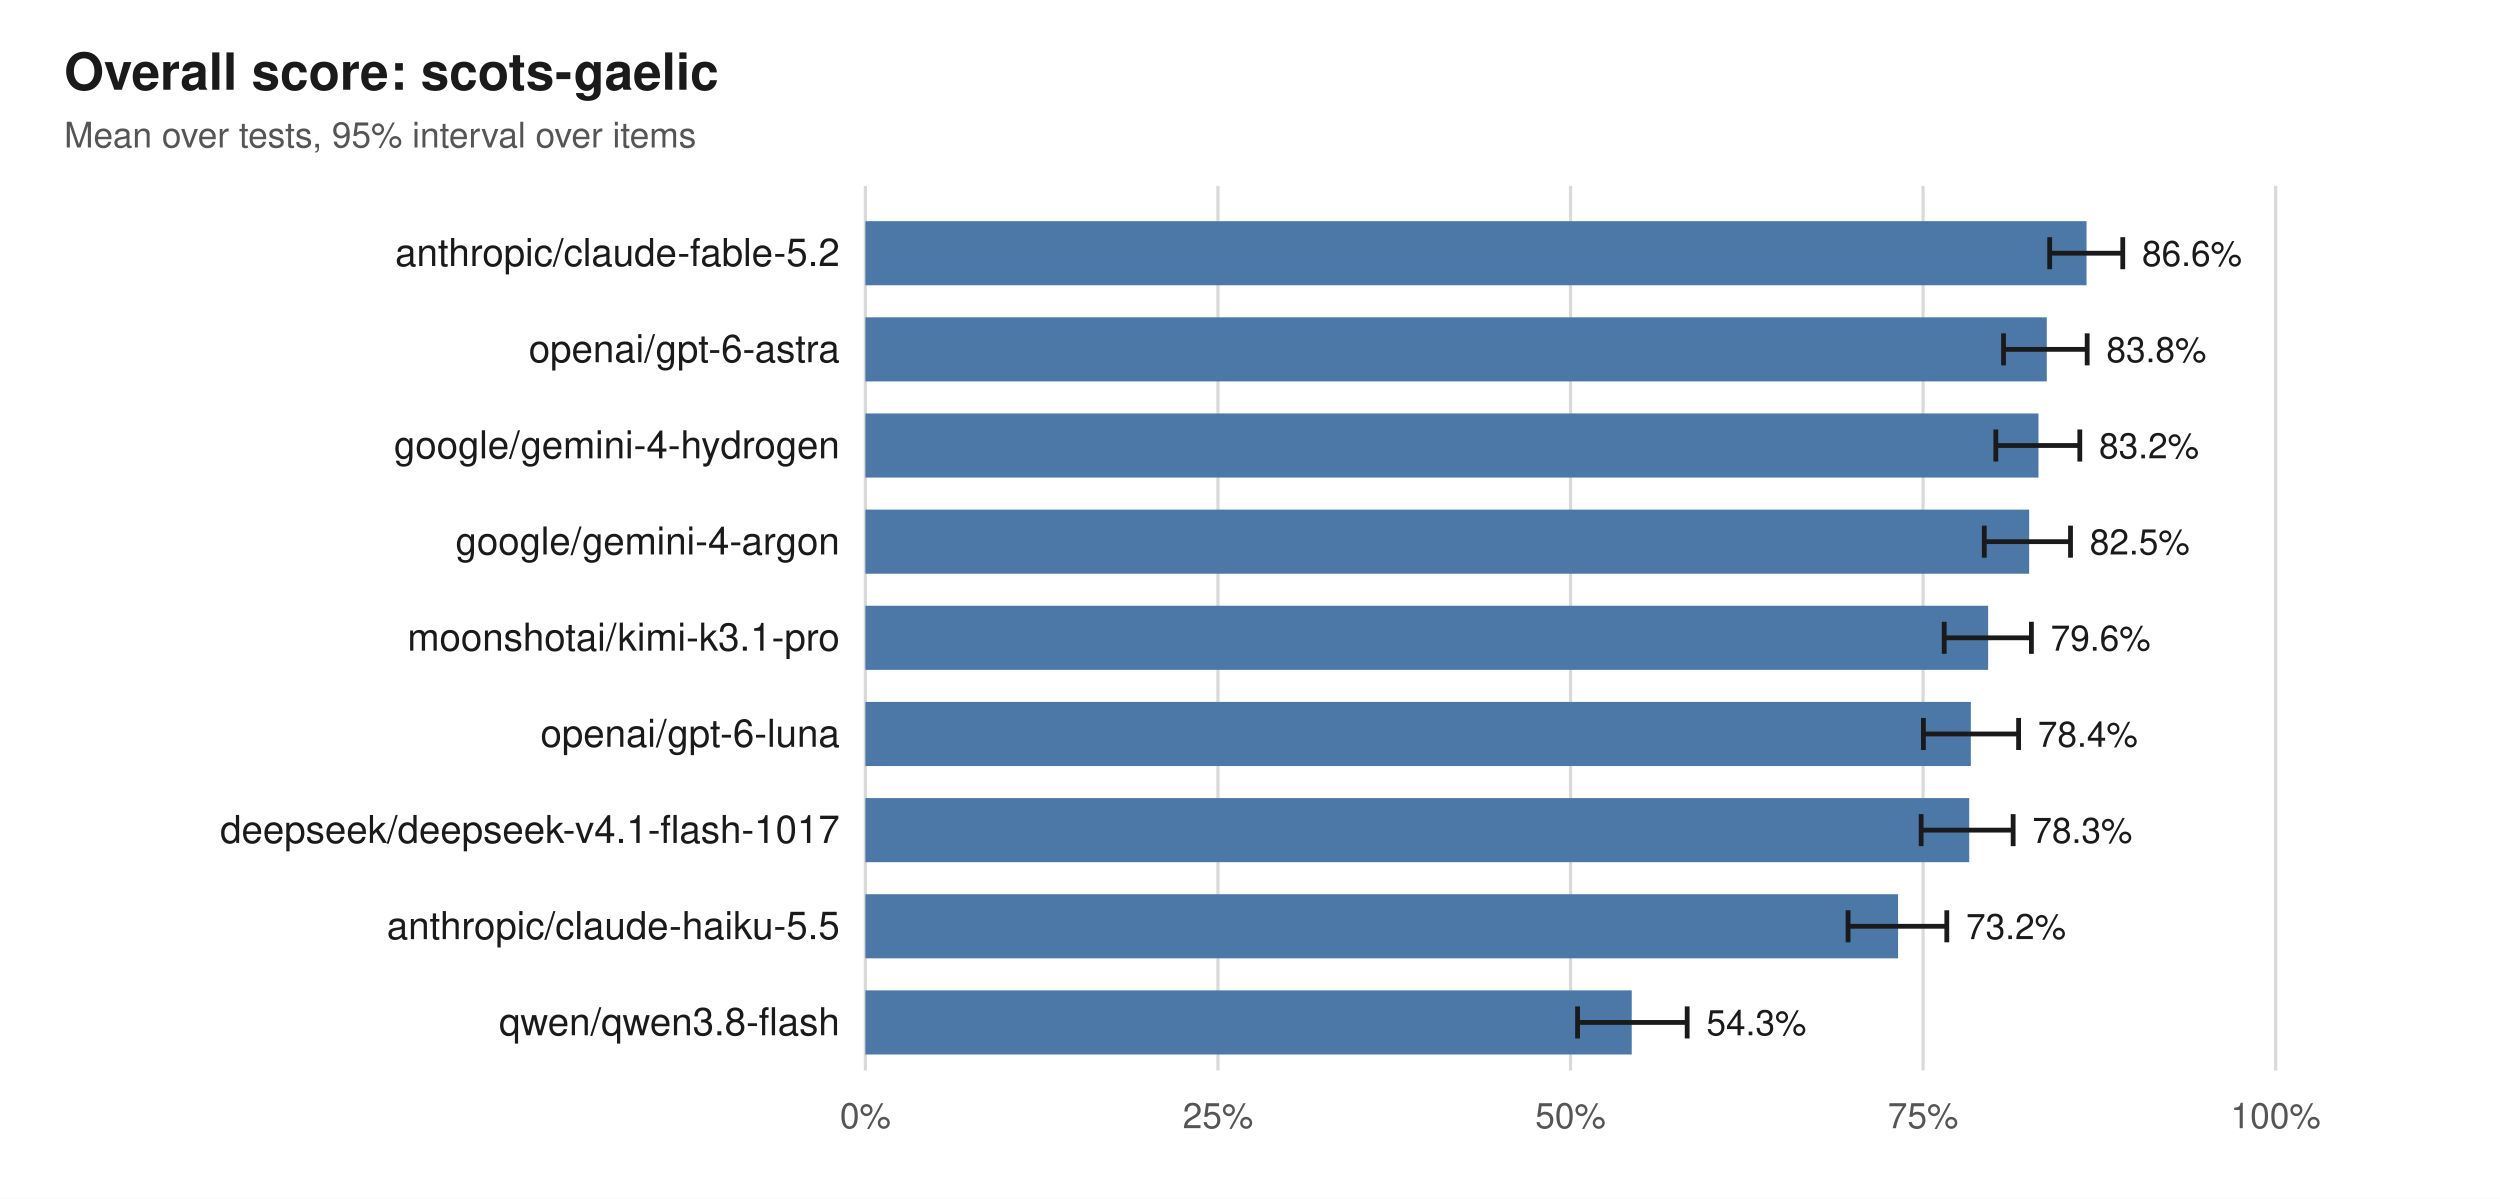
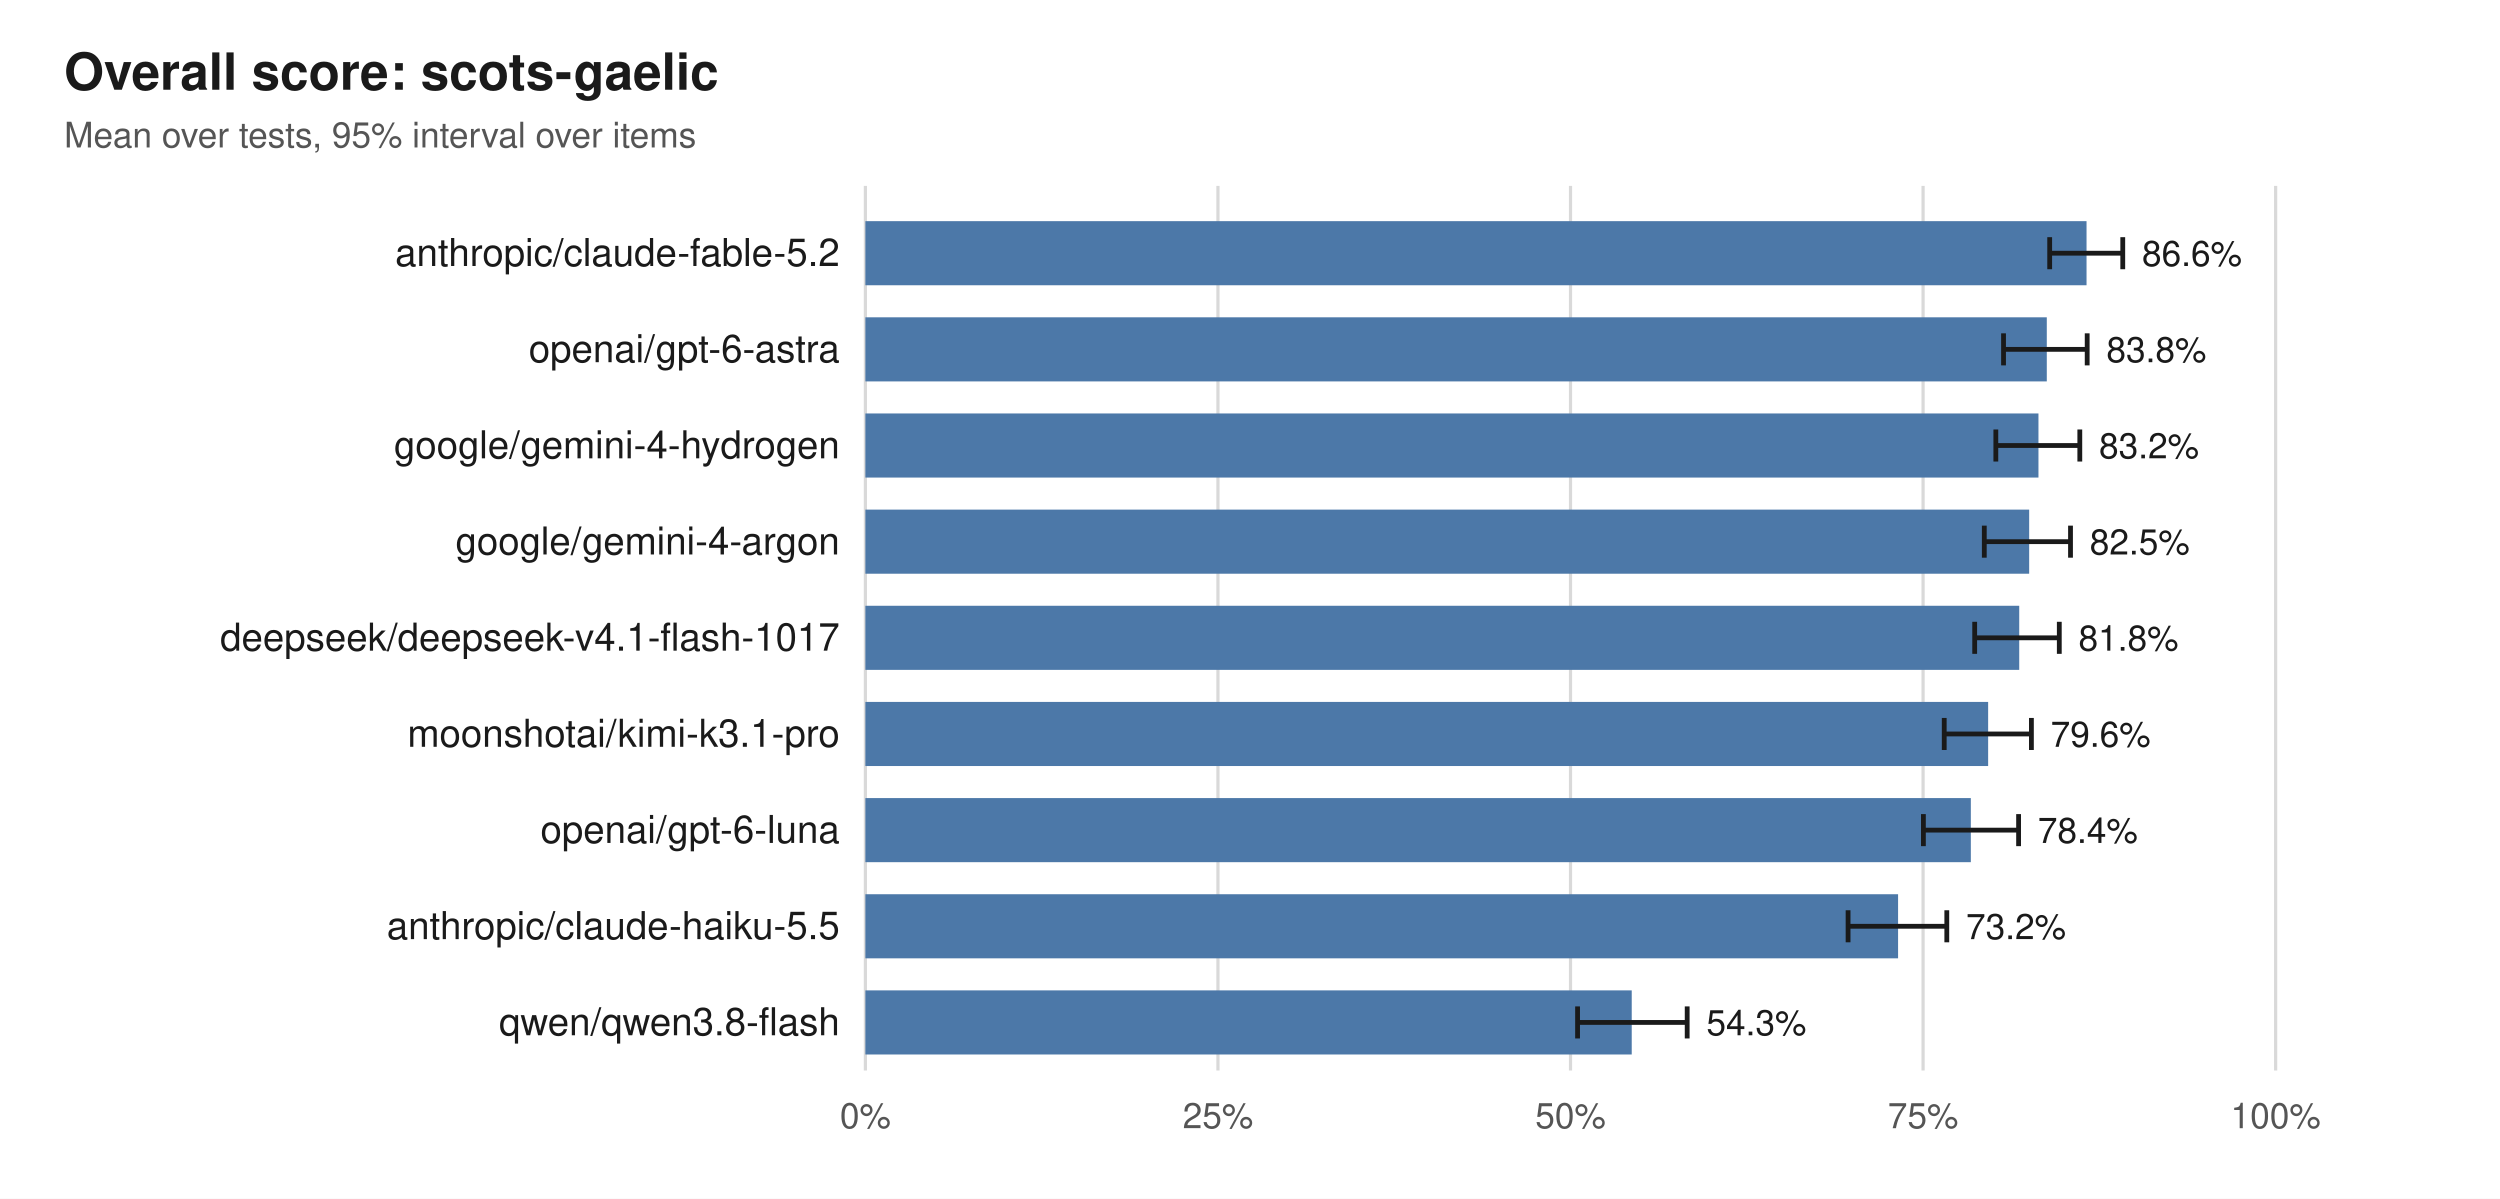
<svg xmlns="http://www.w3.org/2000/svg" width="780" height="374" viewBox="0 0 780 374" role="img">
  <rect x="0" y="0" width="780" height="374" fill="#ffffff" />
  <text x="20.0" y="28.0" font-size="16" text-anchor="start" fill="#1a1a1a" font-weight="bold" font-family="Helvetica, Arial, sans-serif">Overall score: scots-gaelic</text>
  <text x="20.0" y="46.0" font-size="11" text-anchor="start" fill="#555555" font-weight="normal" font-family="Helvetica, Arial, sans-serif">Mean over tests, 95% interval over items</text>
  <line x1="270.0" y1="58" x2="270.0" y2="334" stroke="#d9d9d9" stroke-width="1" />
  <text x="270.0" y="352.0" font-size="11" text-anchor="middle" fill="#555555" font-weight="normal" font-family="Helvetica, Arial, sans-serif">0%</text>
  <line x1="380.0" y1="58" x2="380.0" y2="334" stroke="#d9d9d9" stroke-width="1" />
  <text x="380.0" y="352.0" font-size="11" text-anchor="middle" fill="#555555" font-weight="normal" font-family="Helvetica, Arial, sans-serif">25%</text>
  <line x1="490.0" y1="58" x2="490.0" y2="334" stroke="#d9d9d9" stroke-width="1" />
  <text x="490.0" y="352.0" font-size="11" text-anchor="middle" fill="#555555" font-weight="normal" font-family="Helvetica, Arial, sans-serif">50%</text>
  <line x1="600.0" y1="58" x2="600.0" y2="334" stroke="#d9d9d9" stroke-width="1" />
  <text x="600.0" y="352.0" font-size="11" text-anchor="middle" fill="#555555" font-weight="normal" font-family="Helvetica, Arial, sans-serif">75%</text>
  <line x1="710.0" y1="58" x2="710.0" y2="334" stroke="#d9d9d9" stroke-width="1" />
  <text x="710.0" y="352.0" font-size="11" text-anchor="middle" fill="#555555" font-weight="normal" font-family="Helvetica, Arial, sans-serif">100%</text>
  <text x="262.0" y="83.0" font-size="12" text-anchor="end" fill="#1a1a1a" font-weight="normal" font-family="Helvetica, Arial, sans-serif">anthropic/claude-fable-5.2</text>
  <rect x="270" y="69" width="381.0" height="20" fill="#4c78a8" />
  <line x1="639.5" y1="79.0" x2="662.3" y2="79.0" stroke="#1a1a1a" stroke-width="1.5" />
  <line x1="639.5" y1="74.0" x2="639.5" y2="84.0" stroke="#1a1a1a" stroke-width="1.5" />
  <line x1="662.3" y1="74.0" x2="662.3" y2="84.0" stroke="#1a1a1a" stroke-width="1.5" />
  <text x="668.3" y="83.0" font-size="11" text-anchor="start" fill="#1a1a1a" font-weight="normal" font-family="Helvetica, Arial, sans-serif">86.6%</text>
  <text x="262.0" y="113.0" font-size="12" text-anchor="end" fill="#1a1a1a" font-weight="normal" font-family="Helvetica, Arial, sans-serif">openai/gpt-6-astra</text>
  <rect x="270" y="99" width="368.6" height="20" fill="#4c78a8" />
  <line x1="625.1" y1="109.0" x2="651.2" y2="109.0" stroke="#1a1a1a" stroke-width="1.5" />
  <line x1="625.1" y1="104.0" x2="625.1" y2="114.0" stroke="#1a1a1a" stroke-width="1.5" />
  <line x1="651.2" y1="104.0" x2="651.2" y2="114.0" stroke="#1a1a1a" stroke-width="1.5" />
  <text x="657.2" y="113.0" font-size="11" text-anchor="start" fill="#1a1a1a" font-weight="normal" font-family="Helvetica, Arial, sans-serif">83.8%</text>
  <text x="262.0" y="143.0" font-size="12" text-anchor="end" fill="#1a1a1a" font-weight="normal" font-family="Helvetica, Arial, sans-serif">google/gemini-4-hydrogen</text>
  <rect x="270" y="129" width="366.0" height="20" fill="#4c78a8" />
  <line x1="622.7" y1="139.0" x2="648.9" y2="139.0" stroke="#1a1a1a" stroke-width="1.5" />
  <line x1="622.7" y1="134.0" x2="622.7" y2="144.0" stroke="#1a1a1a" stroke-width="1.5" />
  <line x1="648.9" y1="134.0" x2="648.9" y2="144.0" stroke="#1a1a1a" stroke-width="1.5" />
  <text x="654.9" y="143.0" font-size="11" text-anchor="start" fill="#1a1a1a" font-weight="normal" font-family="Helvetica, Arial, sans-serif">83.2%</text>
  <text x="262.0" y="173.0" font-size="12" text-anchor="end" fill="#1a1a1a" font-weight="normal" font-family="Helvetica, Arial, sans-serif">google/gemini-4-argon</text>
  <rect x="270" y="159" width="363.1" height="20" fill="#4c78a8" />
  <line x1="619.1" y1="169.0" x2="646.0" y2="169.0" stroke="#1a1a1a" stroke-width="1.5" />
  <line x1="619.1" y1="164.0" x2="619.1" y2="174.0" stroke="#1a1a1a" stroke-width="1.5" />
  <line x1="646.0" y1="164.0" x2="646.0" y2="174.0" stroke="#1a1a1a" stroke-width="1.5" />
  <text x="652.0" y="173.0" font-size="11" text-anchor="start" fill="#1a1a1a" font-weight="normal" font-family="Helvetica, Arial, sans-serif">82.5%</text>
-   <text x="262.0" y="203.0" font-size="12" text-anchor="end" fill="#1a1a1a" font-weight="normal" font-family="Helvetica, Arial, sans-serif">moonshotai/kimi-k3.1-pro</text>
-   <rect x="270" y="189" width="350.3" height="20" fill="#4c78a8" />
-   <line x1="606.6" y1="199.0" x2="633.8" y2="199.0" stroke="#1a1a1a" stroke-width="1.5" />
-   <line x1="606.6" y1="194.0" x2="606.6" y2="204.0" stroke="#1a1a1a" stroke-width="1.5" />
-   <line x1="633.8" y1="194.0" x2="633.8" y2="204.0" stroke="#1a1a1a" stroke-width="1.5" />
-   <text x="639.8" y="203.0" font-size="11" text-anchor="start" fill="#1a1a1a" font-weight="normal" font-family="Helvetica, Arial, sans-serif">79.6%</text>
-   <text x="262.0" y="233.0" font-size="12" text-anchor="end" fill="#1a1a1a" font-weight="normal" font-family="Helvetica, Arial, sans-serif">openai/gpt-6-luna</text>
-   <rect x="270" y="219" width="344.9" height="20" fill="#4c78a8" />
-   <line x1="600.1" y1="229.0" x2="629.8" y2="229.0" stroke="#1a1a1a" stroke-width="1.5" />
-   <line x1="600.1" y1="224.0" x2="600.1" y2="234.0" stroke="#1a1a1a" stroke-width="1.5" />
-   <line x1="629.8" y1="224.0" x2="629.8" y2="234.0" stroke="#1a1a1a" stroke-width="1.5" />
-   <text x="635.8" y="233.0" font-size="11" text-anchor="start" fill="#1a1a1a" font-weight="normal" font-family="Helvetica, Arial, sans-serif">78.4%</text>
-   <text x="262.0" y="263.0" font-size="12" text-anchor="end" fill="#1a1a1a" font-weight="normal" font-family="Helvetica, Arial, sans-serif">deepseek/deepseek-v4.1-flash-1017</text>
-   <rect x="270" y="249" width="344.4" height="20" fill="#4c78a8" />
-   <line x1="599.4" y1="259.0" x2="628.1" y2="259.0" stroke="#1a1a1a" stroke-width="1.5" />
-   <line x1="599.4" y1="254.0" x2="599.4" y2="264.0" stroke="#1a1a1a" stroke-width="1.5" />
-   <line x1="628.1" y1="254.0" x2="628.1" y2="264.0" stroke="#1a1a1a" stroke-width="1.5" />
-   <text x="634.1" y="263.0" font-size="11" text-anchor="start" fill="#1a1a1a" font-weight="normal" font-family="Helvetica, Arial, sans-serif">78.3%</text>
+   <text x="262.0" y="203.0" font-size="12" text-anchor="end" fill="#1a1a1a" font-weight="normal" font-family="Helvetica, Arial, sans-serif">deepseek/deepseek-v4.1-flash-1017</text>
+   <rect x="270" y="189" width="360.0" height="20" fill="#4c78a8" />
+   <line x1="616.1" y1="199.0" x2="642.5" y2="199.0" stroke="#1a1a1a" stroke-width="1.5" />
+   <line x1="616.1" y1="194.0" x2="616.1" y2="204.0" stroke="#1a1a1a" stroke-width="1.5" />
+   <line x1="642.5" y1="194.0" x2="642.5" y2="204.0" stroke="#1a1a1a" stroke-width="1.5" />
+   <text x="648.5" y="203.0" font-size="11" text-anchor="start" fill="#1a1a1a" font-weight="normal" font-family="Helvetica, Arial, sans-serif">81.8%</text>
+   <text x="262.0" y="233.0" font-size="12" text-anchor="end" fill="#1a1a1a" font-weight="normal" font-family="Helvetica, Arial, sans-serif">moonshotai/kimi-k3.1-pro</text>
+   <rect x="270" y="219" width="350.3" height="20" fill="#4c78a8" />
+   <line x1="606.6" y1="229.0" x2="633.8" y2="229.0" stroke="#1a1a1a" stroke-width="1.5" />
+   <line x1="606.6" y1="224.0" x2="606.6" y2="234.0" stroke="#1a1a1a" stroke-width="1.5" />
+   <line x1="633.8" y1="224.0" x2="633.8" y2="234.0" stroke="#1a1a1a" stroke-width="1.5" />
+   <text x="639.8" y="233.0" font-size="11" text-anchor="start" fill="#1a1a1a" font-weight="normal" font-family="Helvetica, Arial, sans-serif">79.6%</text>
+   <text x="262.0" y="263.0" font-size="12" text-anchor="end" fill="#1a1a1a" font-weight="normal" font-family="Helvetica, Arial, sans-serif">openai/gpt-6-luna</text>
+   <rect x="270" y="249" width="344.9" height="20" fill="#4c78a8" />
+   <line x1="600.1" y1="259.0" x2="629.8" y2="259.0" stroke="#1a1a1a" stroke-width="1.5" />
+   <line x1="600.1" y1="254.0" x2="600.1" y2="264.0" stroke="#1a1a1a" stroke-width="1.5" />
+   <line x1="629.8" y1="254.0" x2="629.8" y2="264.0" stroke="#1a1a1a" stroke-width="1.5" />
+   <text x="635.8" y="263.0" font-size="11" text-anchor="start" fill="#1a1a1a" font-weight="normal" font-family="Helvetica, Arial, sans-serif">78.4%</text>
  <text x="262.0" y="293.0" font-size="12" text-anchor="end" fill="#1a1a1a" font-weight="normal" font-family="Helvetica, Arial, sans-serif">anthropic/claude-haiku-5.5</text>
  <rect x="270" y="279" width="322.2" height="20" fill="#4c78a8" />
  <line x1="576.6" y1="289.0" x2="607.4" y2="289.0" stroke="#1a1a1a" stroke-width="1.5" />
  <line x1="576.6" y1="284.0" x2="576.6" y2="294.0" stroke="#1a1a1a" stroke-width="1.5" />
  <line x1="607.4" y1="284.0" x2="607.4" y2="294.0" stroke="#1a1a1a" stroke-width="1.5" />
  <text x="613.4" y="293.0" font-size="11" text-anchor="start" fill="#1a1a1a" font-weight="normal" font-family="Helvetica, Arial, sans-serif">73.2%</text>
  <text x="262.0" y="323.0" font-size="12" text-anchor="end" fill="#1a1a1a" font-weight="normal" font-family="Helvetica, Arial, sans-serif">qwen/qwen3.8-flash</text>
  <rect x="270" y="309" width="239.1" height="20" fill="#4c78a8" />
  <line x1="492.2" y1="319.0" x2="526.4" y2="319.0" stroke="#1a1a1a" stroke-width="1.5" />
  <line x1="492.2" y1="314.0" x2="492.2" y2="324.0" stroke="#1a1a1a" stroke-width="1.5" />
  <line x1="526.4" y1="314.0" x2="526.4" y2="324.0" stroke="#1a1a1a" stroke-width="1.5" />
  <text x="532.4" y="323.0" font-size="11" text-anchor="start" fill="#1a1a1a" font-weight="normal" font-family="Helvetica, Arial, sans-serif">54.3%</text>
</svg>
